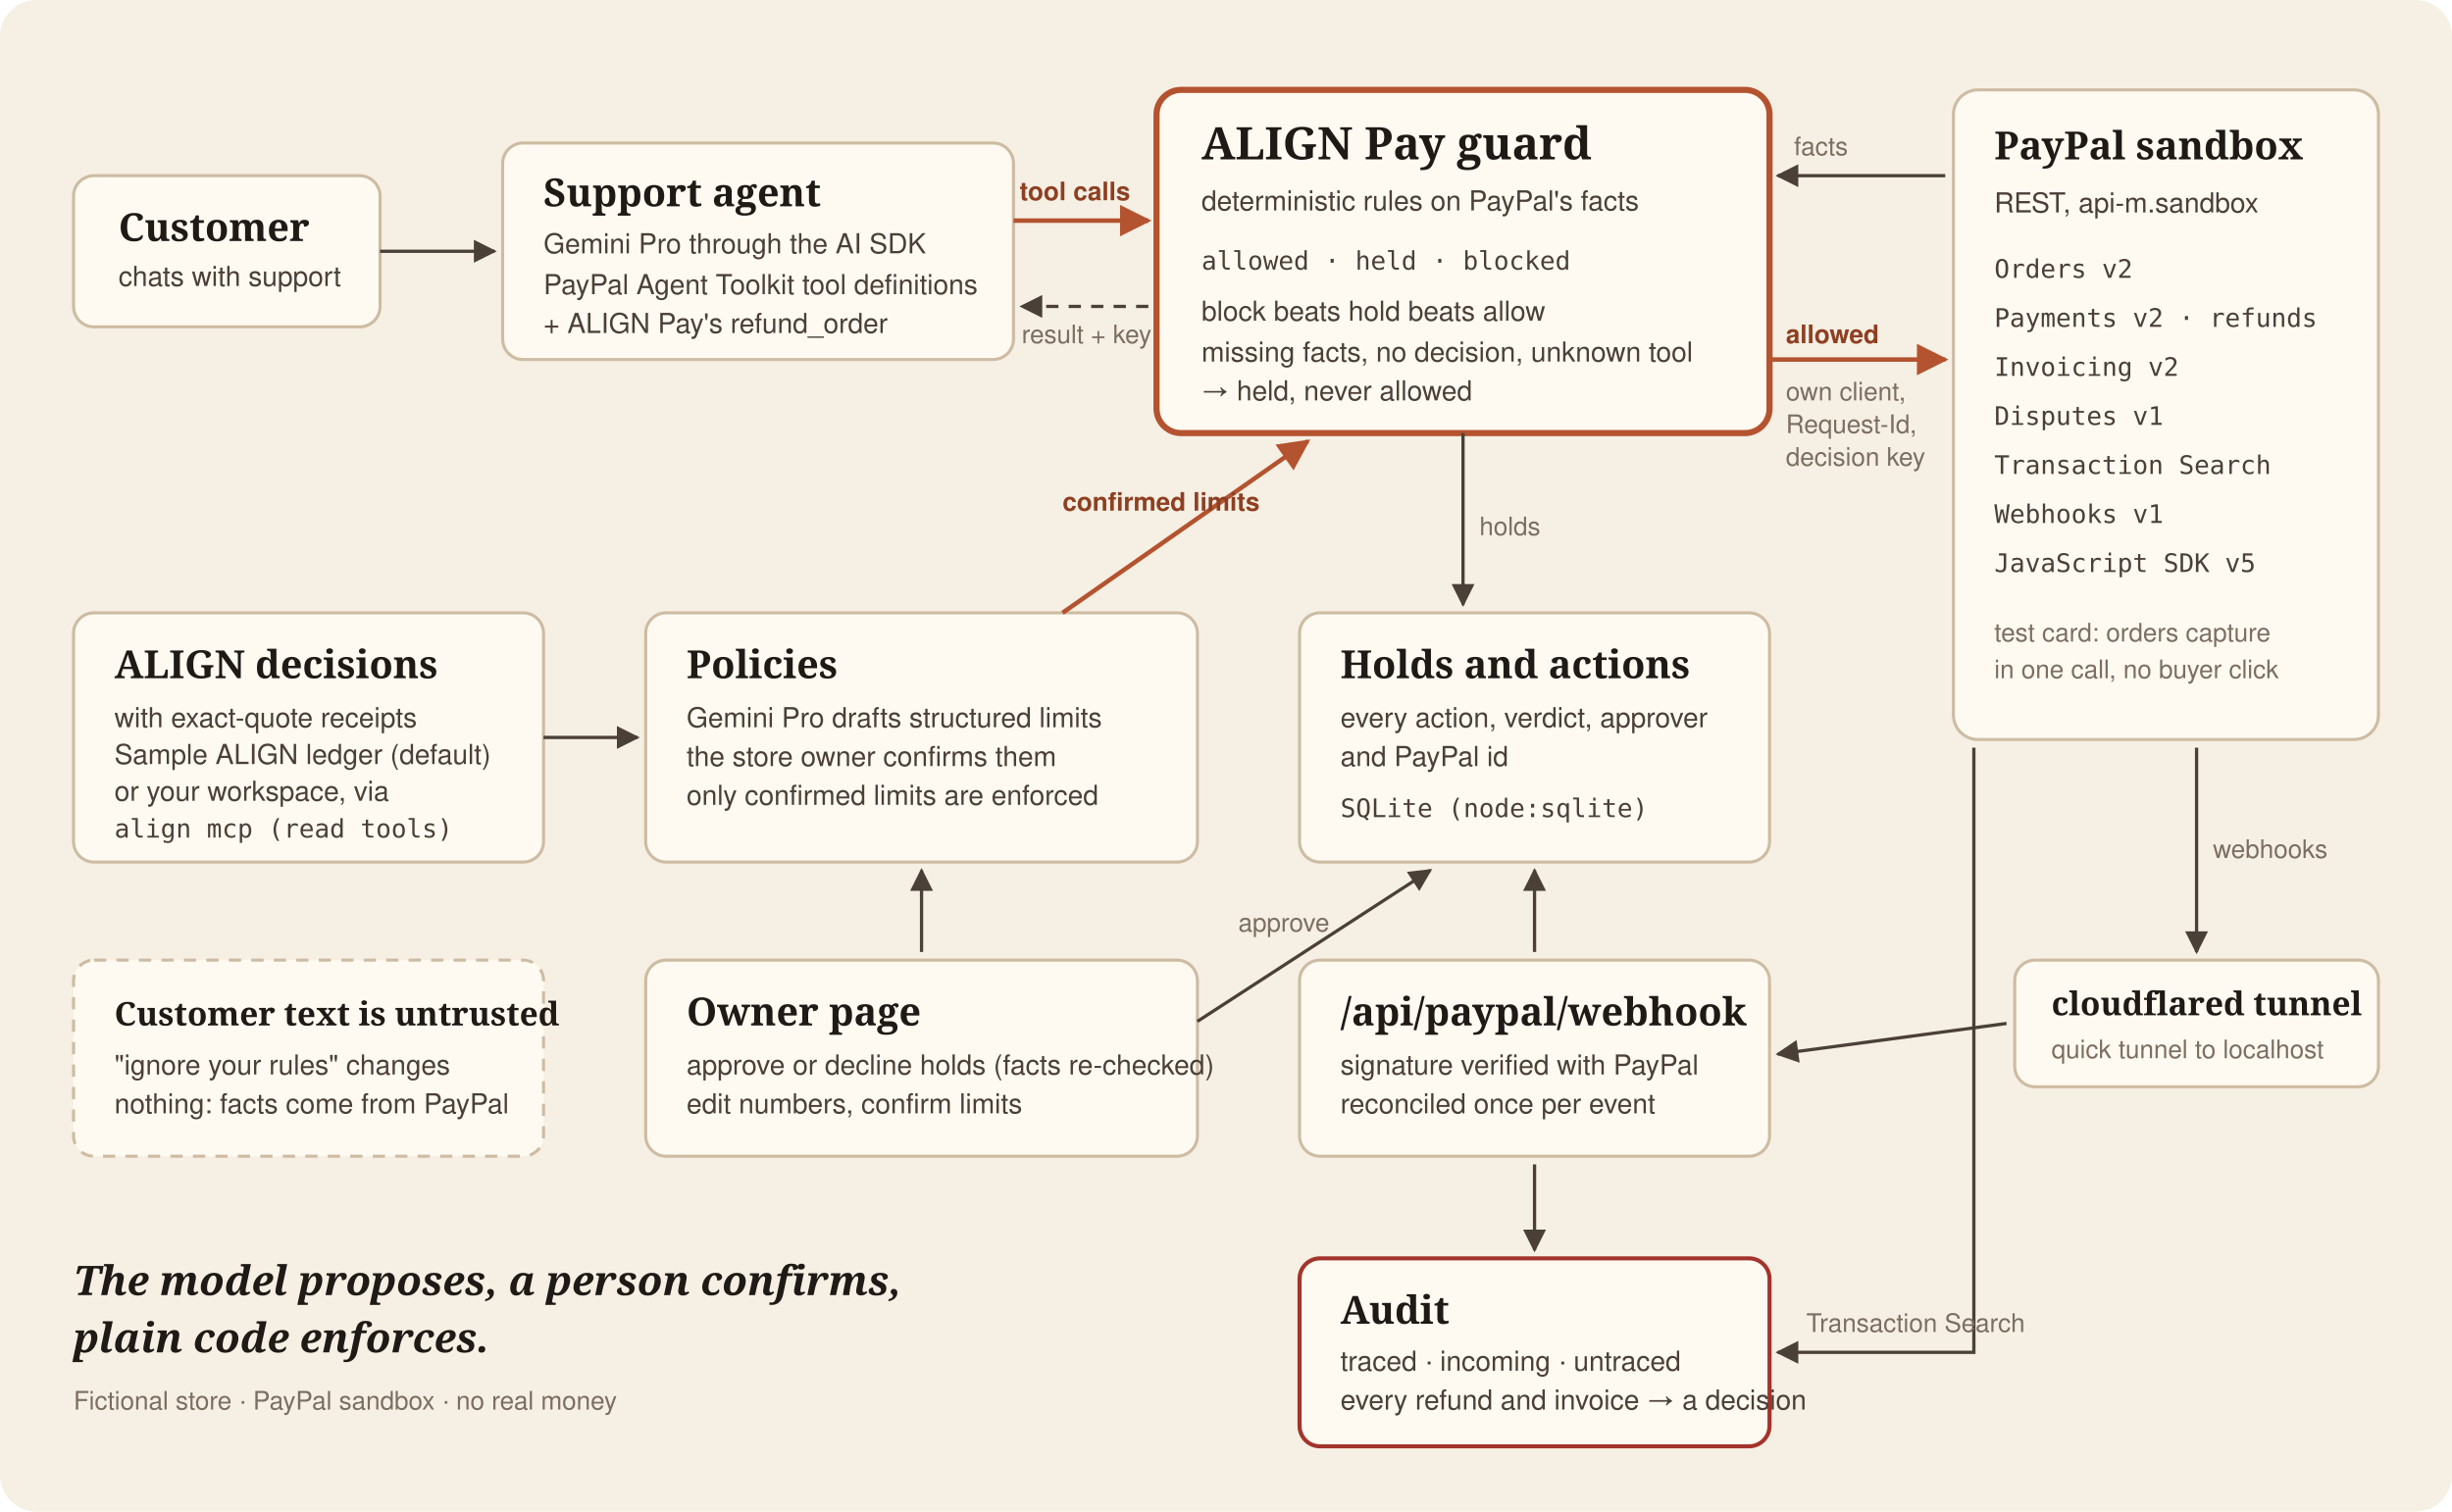
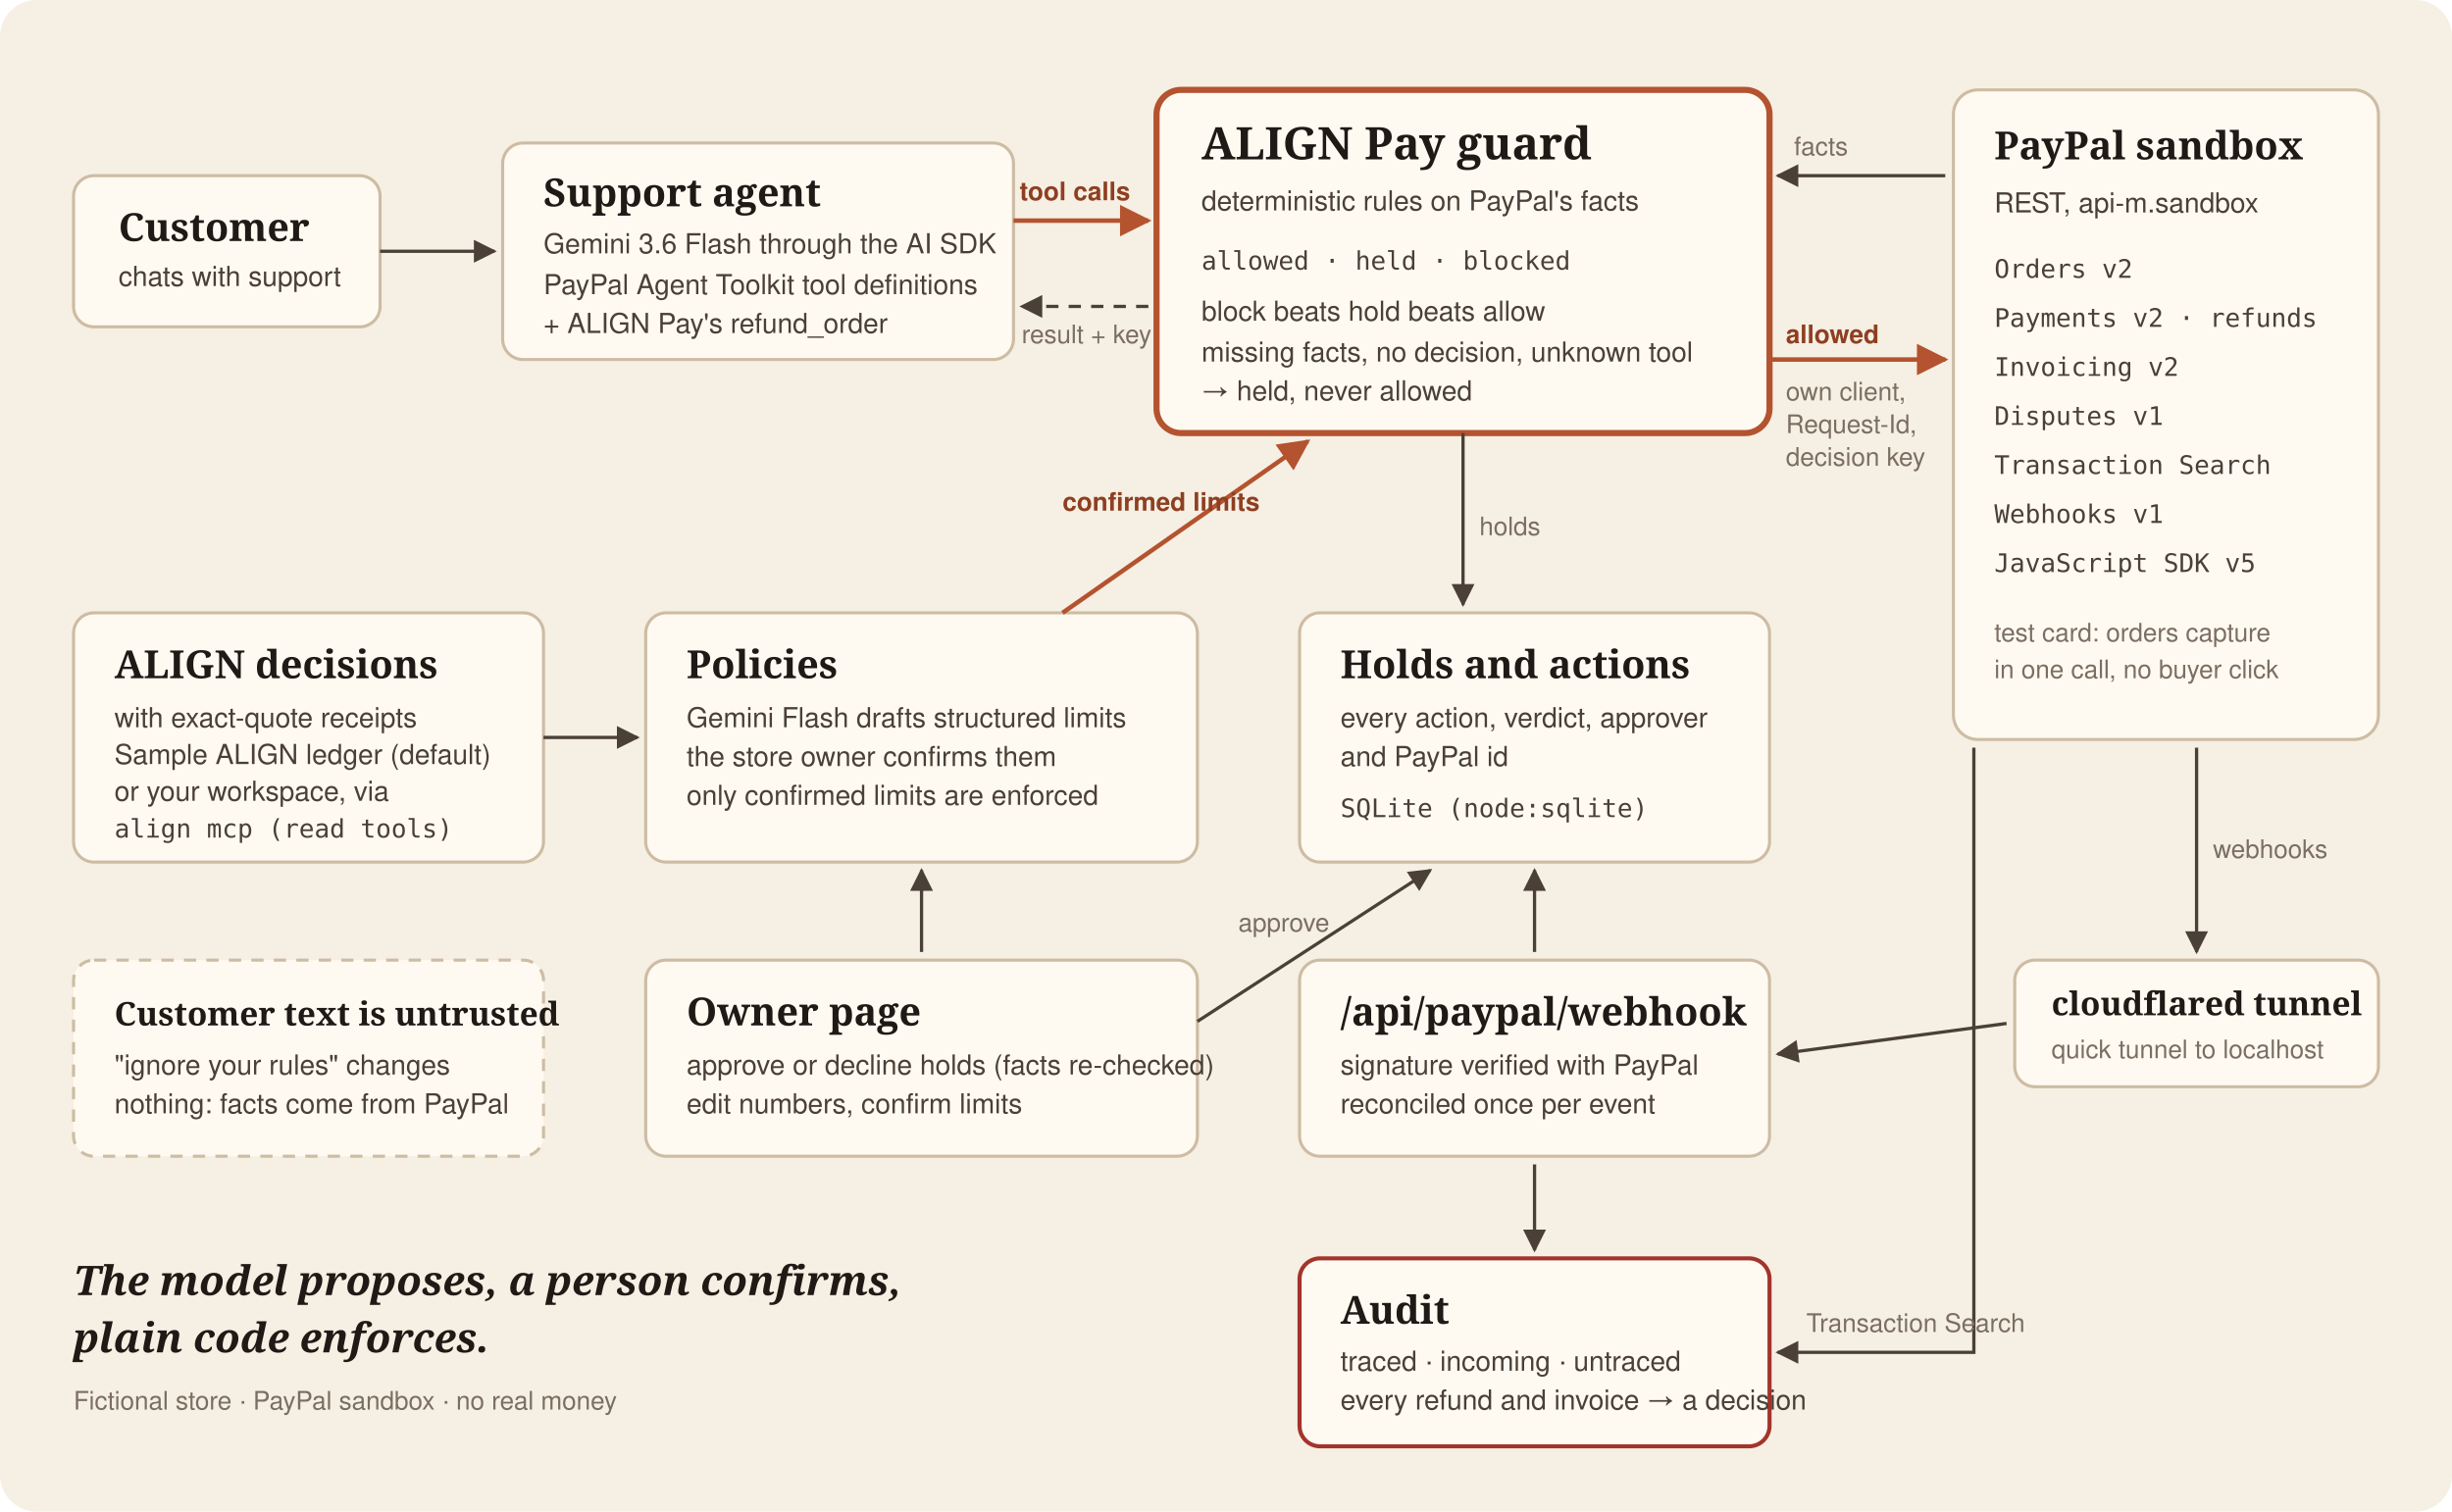
<svg xmlns="http://www.w3.org/2000/svg" viewBox="0 0 1200 740" width="1200" height="740" role="img" aria-labelledby="t d">
  <defs>
    <marker id="a" viewBox="0 0 10 10" refX="9" refY="5" markerWidth="7" markerHeight="7" orient="auto-start-reverse">
      <path d="M0 0 L10 5 L0 10 z" fill="#4a4038" />
    </marker>
    <marker id="at" viewBox="0 0 10 10" refX="9" refY="5" markerWidth="7" markerHeight="7" orient="auto-start-reverse">
      <path d="M0 0 L10 5 L0 10 z" fill="#b4532f" />
    </marker>
    <style>
      .h { font: 600 19px Fraunces, Georgia, serif; fill: #1f1a16; }
      .s { font: 13.5px "DM Sans", Helvetica, Arial, sans-serif; fill: #4a4038; }
      .m { font: 12.5px "JetBrains Mono", Menlo, monospace; fill: #4a4038; }
      .l { font: 12.5px "DM Sans", Helvetica, Arial, sans-serif; fill: #7b6e62; }
      .lt { font: 600 12.5px "DM Sans", Helvetica, Arial, sans-serif; fill: #8e3f22; }
      .box { fill: #fffaf1; stroke: #cdbca3; stroke-width: 1.5; }
      .ln { stroke: #4a4038; stroke-width: 1.6; fill: none; }
      .lnt { stroke: #b4532f; stroke-width: 2.2; fill: none; }
      .dash { stroke-dasharray: 6 5; }
    </style>
  </defs>
  <rect width="1200" height="740" rx="18" fill="#f6efe3" />
  <rect class="box" x="36" y="86" width="150" height="74" rx="10" />
  <text class="h" x="58" y="118">Customer</text>
  <text class="s" x="58" y="140">chats with support</text>
  <rect class="box" x="246" y="70" width="250" height="106" rx="10" />
  <text class="h" x="266" y="101">Support agent</text>
-   <text class="s" x="266" y="124">Gemini Pro through the AI SDK</text>
+   <text class="s" x="266" y="124">Gemini 3.6 Flash through the AI SDK</text>
  <text class="s" x="266" y="144">PayPal Agent Toolkit tool definitions</text>
  <text class="s" x="266" y="163">+ ALIGN Pay's refund_order</text>
  <rect x="566" y="44" width="300" height="168" rx="12" fill="#fffaf1" stroke="#b4532f" stroke-width="3" />
  <text class="h" x="588" y="78" style="font-size:22px">ALIGN Pay guard</text>
  <text class="s" x="588" y="103">deterministic rules on PayPal's facts</text>
  <text class="m" x="588" y="132">allowed · held · blocked</text>
  <text class="s" x="588" y="157">block beats hold beats allow</text>
  <text class="s" x="588" y="177">missing facts, no decision, unknown tool</text>
  <text class="s" x="588" y="196">→ held, never allowed</text>
  <rect class="box" x="956" y="44" width="208" height="318" rx="12" />
  <text class="h" x="976" y="78">PayPal sandbox</text>
  <text class="s" x="976" y="104">REST, api-m.sandbox</text>
  <text class="m" x="976" y="136">Orders v2</text>
  <text class="m" x="976" y="160">Payments v2 · refunds</text>
  <text class="m" x="976" y="184">Invoicing v2</text>
  <text class="m" x="976" y="208">Disputes v1</text>
  <text class="m" x="976" y="232">Transaction Search</text>
  <text class="m" x="976" y="256">Webhooks v1</text>
  <text class="m" x="976" y="280">JavaScript SDK v5</text>
  <text class="l" x="976" y="314">test card: orders capture</text>
  <text class="l" x="976" y="332">in one call, no buyer click</text>
  <path class="ln" d="M186 123 L 242 123" marker-end="url(#a)" />
  <path class="lnt" d="M496 108 L 562 108" marker-end="url(#at)" />
  <text class="lt" x="499" y="98">tool calls</text>
  <path class="ln dash" d="M562 150 L 500 150" marker-end="url(#a)" />
  <text class="l" x="500" y="168">result + key</text>
  <path class="ln" d="M952 86 L 870 86" marker-end="url(#a)" />
  <text class="l" x="878" y="76">facts</text>
  <path class="lnt" d="M866 176 L 952 176" marker-end="url(#at)" />
  <text class="lt" x="874" y="168">allowed</text>
  <text class="l" x="874" y="196">own client,</text>
  <text class="l" x="874" y="212">Request-Id,</text>
  <text class="l" x="874" y="228">decision key</text>
  <rect class="box" x="36" y="300" width="230" height="122" rx="10" />
  <text class="h" x="56" y="332">ALIGN decisions</text>
  <text class="s" x="56" y="356">with exact-quote receipts</text>
  <text class="s" x="56" y="374">Sample ALIGN ledger (default)</text>
  <text class="s" x="56" y="392">or your workspace, via</text>
  <text class="m" x="56" y="410">align mcp (read tools)</text>
  <rect class="box" x="316" y="300" width="270" height="122" rx="10" />
  <text class="h" x="336" y="332">Policies</text>
-   <text class="s" x="336" y="356">Gemini Pro drafts structured limits</text>
+   <text class="s" x="336" y="356">Gemini Flash drafts structured limits</text>
  <text class="s" x="336" y="375">the store owner confirms them</text>
  <text class="s" x="336" y="394">only confirmed limits are enforced</text>
  <rect class="box" x="636" y="300" width="230" height="122" rx="10" />
  <text class="h" x="656" y="332">Holds and actions</text>
  <text class="s" x="656" y="356">every action, verdict, approver</text>
  <text class="s" x="656" y="375">and PayPal id</text>
  <text class="m" x="656" y="400">SQLite (node:sqlite)</text>
  <path class="ln" d="M266 361 L 312 361" marker-end="url(#a)" />
  <path class="lnt" d="M520 300 L 640 216" marker-end="url(#at)" />
  <text class="lt" x="520" y="250">confirmed limits</text>
  <path class="ln" d="M716 212 L 716 296" marker-end="url(#a)" />
  <text class="l" x="724" y="262">holds</text>
  <rect class="box" x="316" y="470" width="270" height="96" rx="10" />
  <text class="h" x="336" y="502">Owner page</text>
  <text class="s" x="336" y="526">approve or decline holds (facts re-checked)</text>
  <text class="s" x="336" y="545">edit numbers, confirm limits</text>
  <path class="ln" d="M451 466 L 451 426" marker-end="url(#a)" />
  <path class="ln" d="M586 500 L 700 426" marker-end="url(#a)" />
  <text class="l" x="606" y="456">approve</text>
  <rect class="box" x="636" y="470" width="230" height="96" rx="10" />
  <text class="h" x="656" y="502">/api/paypal/webhook</text>
  <text class="s" x="656" y="526">signature verified with PayPal</text>
  <text class="s" x="656" y="545">reconciled once per event</text>
  <path class="ln" d="M751 466 L 751 426" marker-end="url(#a)" />
  <rect class="box" x="986" y="470" width="178" height="62" rx="10" />
  <text class="h" x="1004" y="497" style="font-size:16px">cloudflared tunnel</text>
  <text class="l" x="1004" y="518">quick tunnel to localhost</text>
  <path class="ln" d="M1075 366 L 1075 466" marker-end="url(#a)" />
  <text class="l" x="1083" y="420">webhooks</text>
  <path class="ln" d="M982 501 L 870 516" marker-end="url(#a)" />
  <rect x="636" y="616" width="230" height="92" rx="10" fill="#fffaf1" stroke="#a3342b" stroke-width="2" />
  <text class="h" x="656" y="648">Audit</text>
  <text class="s" x="656" y="671">traced · incoming · untraced</text>
  <text class="s" x="656" y="690">every refund and invoice → a decision</text>
  <path class="ln" d="M751 570 L 751 612" marker-end="url(#a)" />
  <path class="ln" d="M966 366 L 966 662 L 870 662" marker-end="url(#a)" />
  <text class="l" x="884" y="652">Transaction Search</text>
  <rect x="36" y="470" width="230" height="96" rx="10" fill="#fffaf1" stroke="#cdbca3" stroke-width="1.5" stroke-dasharray="6 5" />
  <text class="h" x="56" y="502" style="font-size:16px">Customer text is untrusted</text>
  <text class="s" x="56" y="526">"ignore your rules" changes</text>
  <text class="s" x="56" y="545">nothing: facts come from PayPal</text>
  <text x="36" y="634" style="font: italic 600 20px Fraunces, Georgia, serif; fill:#1f1a16">The model proposes, a person confirms,</text>
  <text x="36" y="662" style="font: italic 600 20px Fraunces, Georgia, serif; fill:#1f1a16">plain code enforces.</text>
  <text class="l" x="36" y="690">Fictional store · PayPal sandbox · no real money</text>
</svg>
